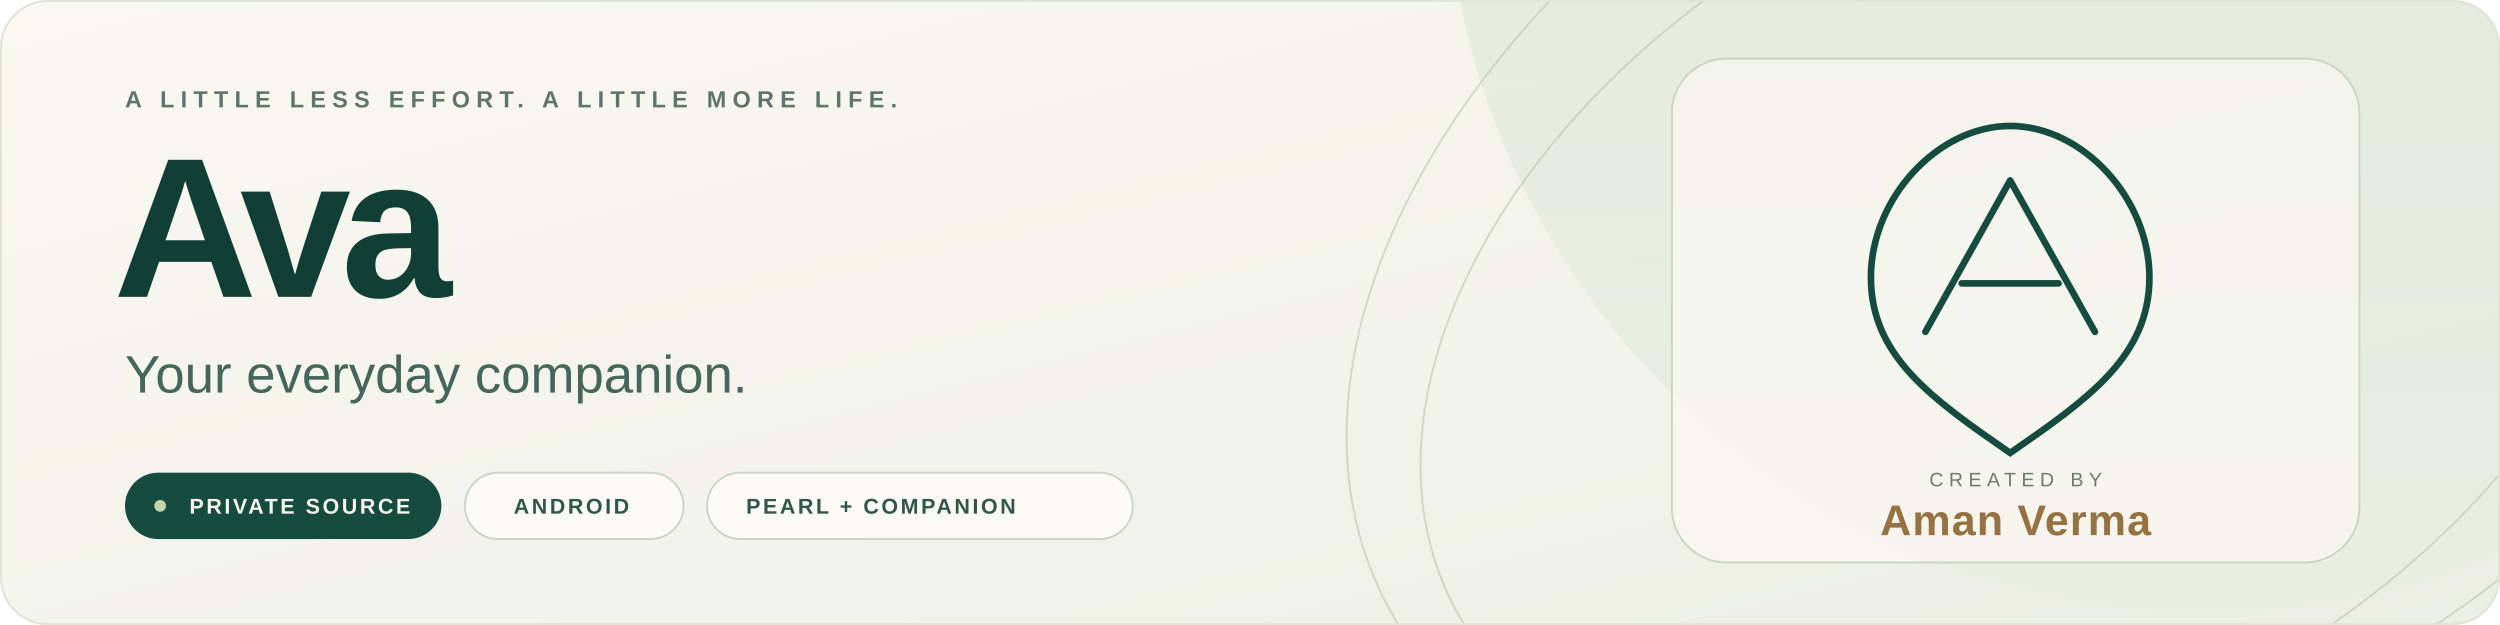
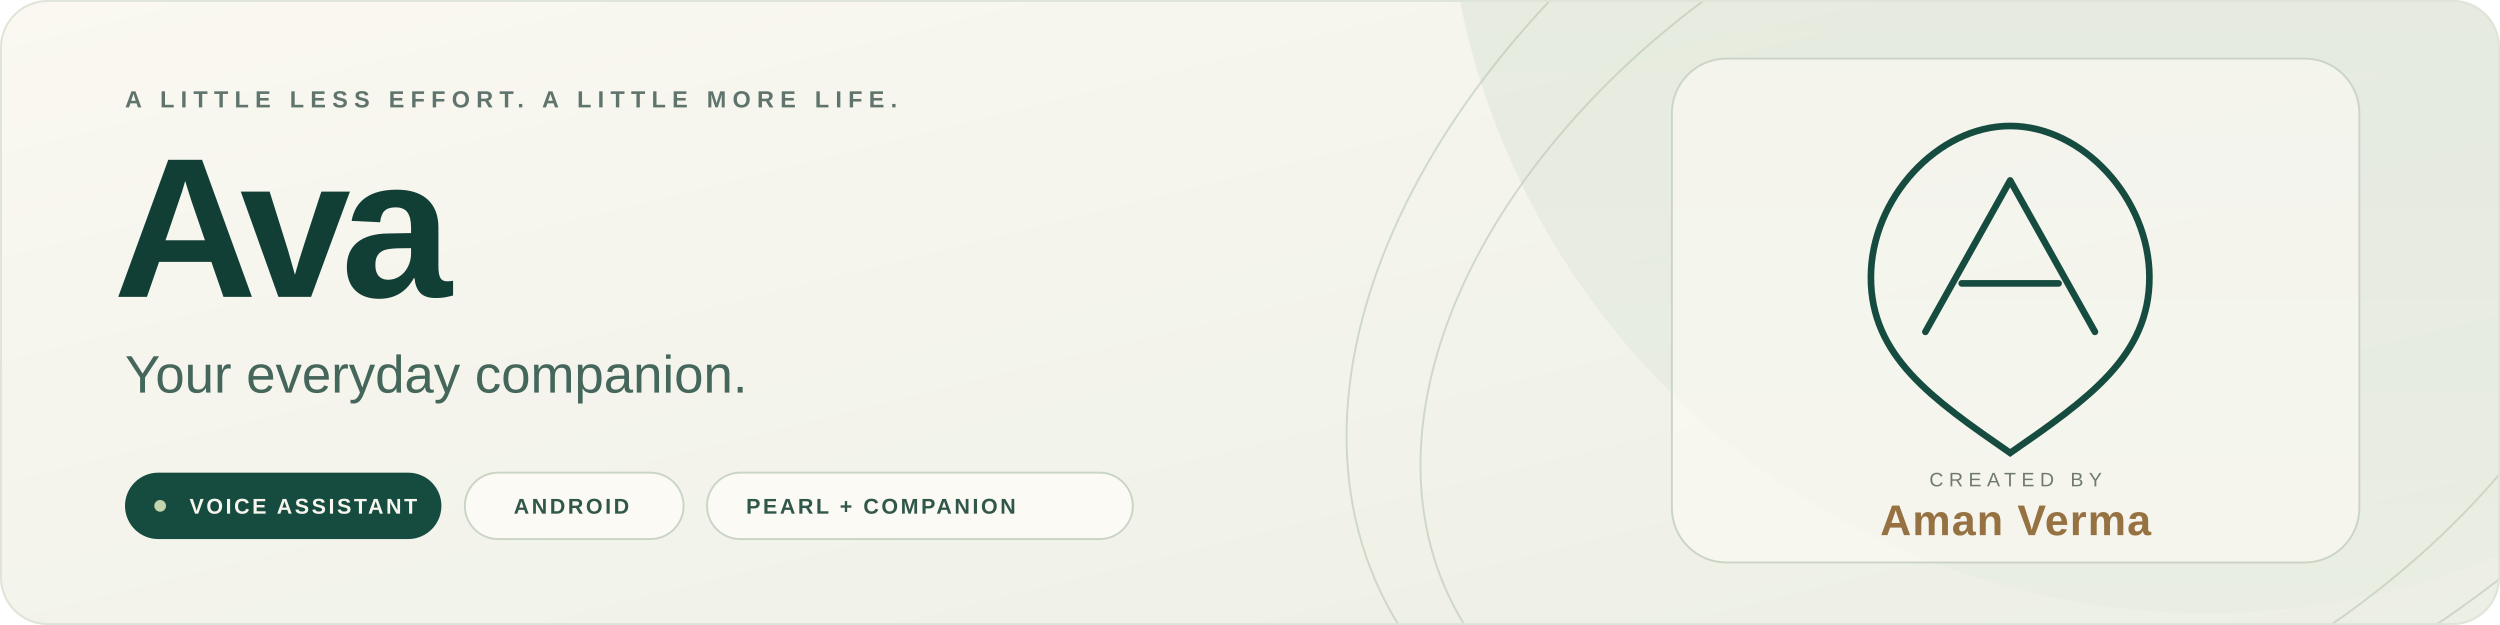
<svg xmlns="http://www.w3.org/2000/svg" width="1280" height="320" viewBox="0 0 1280 320" role="img" aria-labelledby="title desc">
  <defs>
    <linearGradient id="pearl" x2="1" y2="1">
      <stop stop-color="#faf8f1" />
      <stop offset="1" stop-color="#ecefe5" />
    </linearGradient>
    <linearGradient id="sage" x2="0" y2="1">
      <stop stop-color="#d0dbcc" />
      <stop offset="1" stop-color="#e8ece1" />
    </linearGradient>
    <clipPath id="frame">
      <rect width="1280" height="320" rx="24" />
    </clipPath>
  </defs>
  <g clip-path="url(#frame)">
    <rect width="1280" height="320" fill="url(#pearl)" />
    <circle cx="1130" cy="-76" r="390" fill="url(#sage)" opacity=".65" />
    <g fill="none" stroke="#b7c6b4" stroke-width="1" opacity=".6">
      <ellipse cx="1040" cy="155" rx="334" ry="221" transform="rotate(-28 1040 155)" />
      <ellipse cx="1068" cy="120" rx="405" ry="264" transform="rotate(-28 1068 120)" />
    </g>
    <rect x="856" y="30" width="352" height="258" rx="28" fill="#fcfaf4" fill-opacity=".62" stroke="#cbd5c6" />
    <g transform="translate(930 49) scale(3.1)" fill="none" stroke="#164c40" stroke-width="1.1">
      <path d="M32 5C20 5 9 17 9 30c0 13 10 20 23 29 13-9 23-16 23-29C55 17 44 5 32 5Z" />
      <path d="m18 39 14-25 14 25M24 31h16" stroke-linecap="round" stroke-linejoin="round" />
    </g>
    <g font-family="Segoe UI, Arial, sans-serif">
      <text x="64" y="55" font-size="12" font-weight="600" letter-spacing="3.2" fill="#5e746c">A LITTLE LESS EFFORT. A LITTLE MORE LIFE.</text>
      <text x="58" y="152" font-size="102" font-weight="650" letter-spacing="-5" fill="#123f35">Ava</text>
      <text x="64" y="201" font-size="27" font-weight="400" fill="#45665a">Your everyday companion.</text>
      <g font-size="11" font-weight="600" letter-spacing="1.3">
        <rect x="64" y="242" width="162" height="34" rx="17" fill="#164c40" />
        <circle cx="82" cy="259" r="3" fill="#c4d6ad" />
-         <text x="97" y="263" fill="#f7f5ed">PRIVATE SOURCE</text>
+         <text x="97" y="263" fill="#f7f5ed">VOICE ASSISTANT</text>
        <rect x="238" y="242" width="112" height="34" rx="17" fill="#fbfaf4" stroke="#cbd5c6" />
        <text x="263" y="263" fill="#31574b">ANDROID</text>
        <rect x="362" y="242" width="218" height="34" rx="17" fill="#fbfaf4" stroke="#cbd5c6" />
        <text x="382" y="263" fill="#31574b">PEARL + COMPANION</text>
      </g>
      <text x="1032" y="249" text-anchor="middle" font-size="10" letter-spacing="2.8" fill="#6f7a6b">CREATED BY</text>
      <text x="1032" y="274" text-anchor="middle" font-size="22" font-weight="600" letter-spacing=".6" fill="#967243">Aman Verma</text>
    </g>
    <rect x="0.5" y="0.5" width="1279" height="319" rx="24" fill="none" stroke="#dfe4d8" />
  </g>
</svg>
